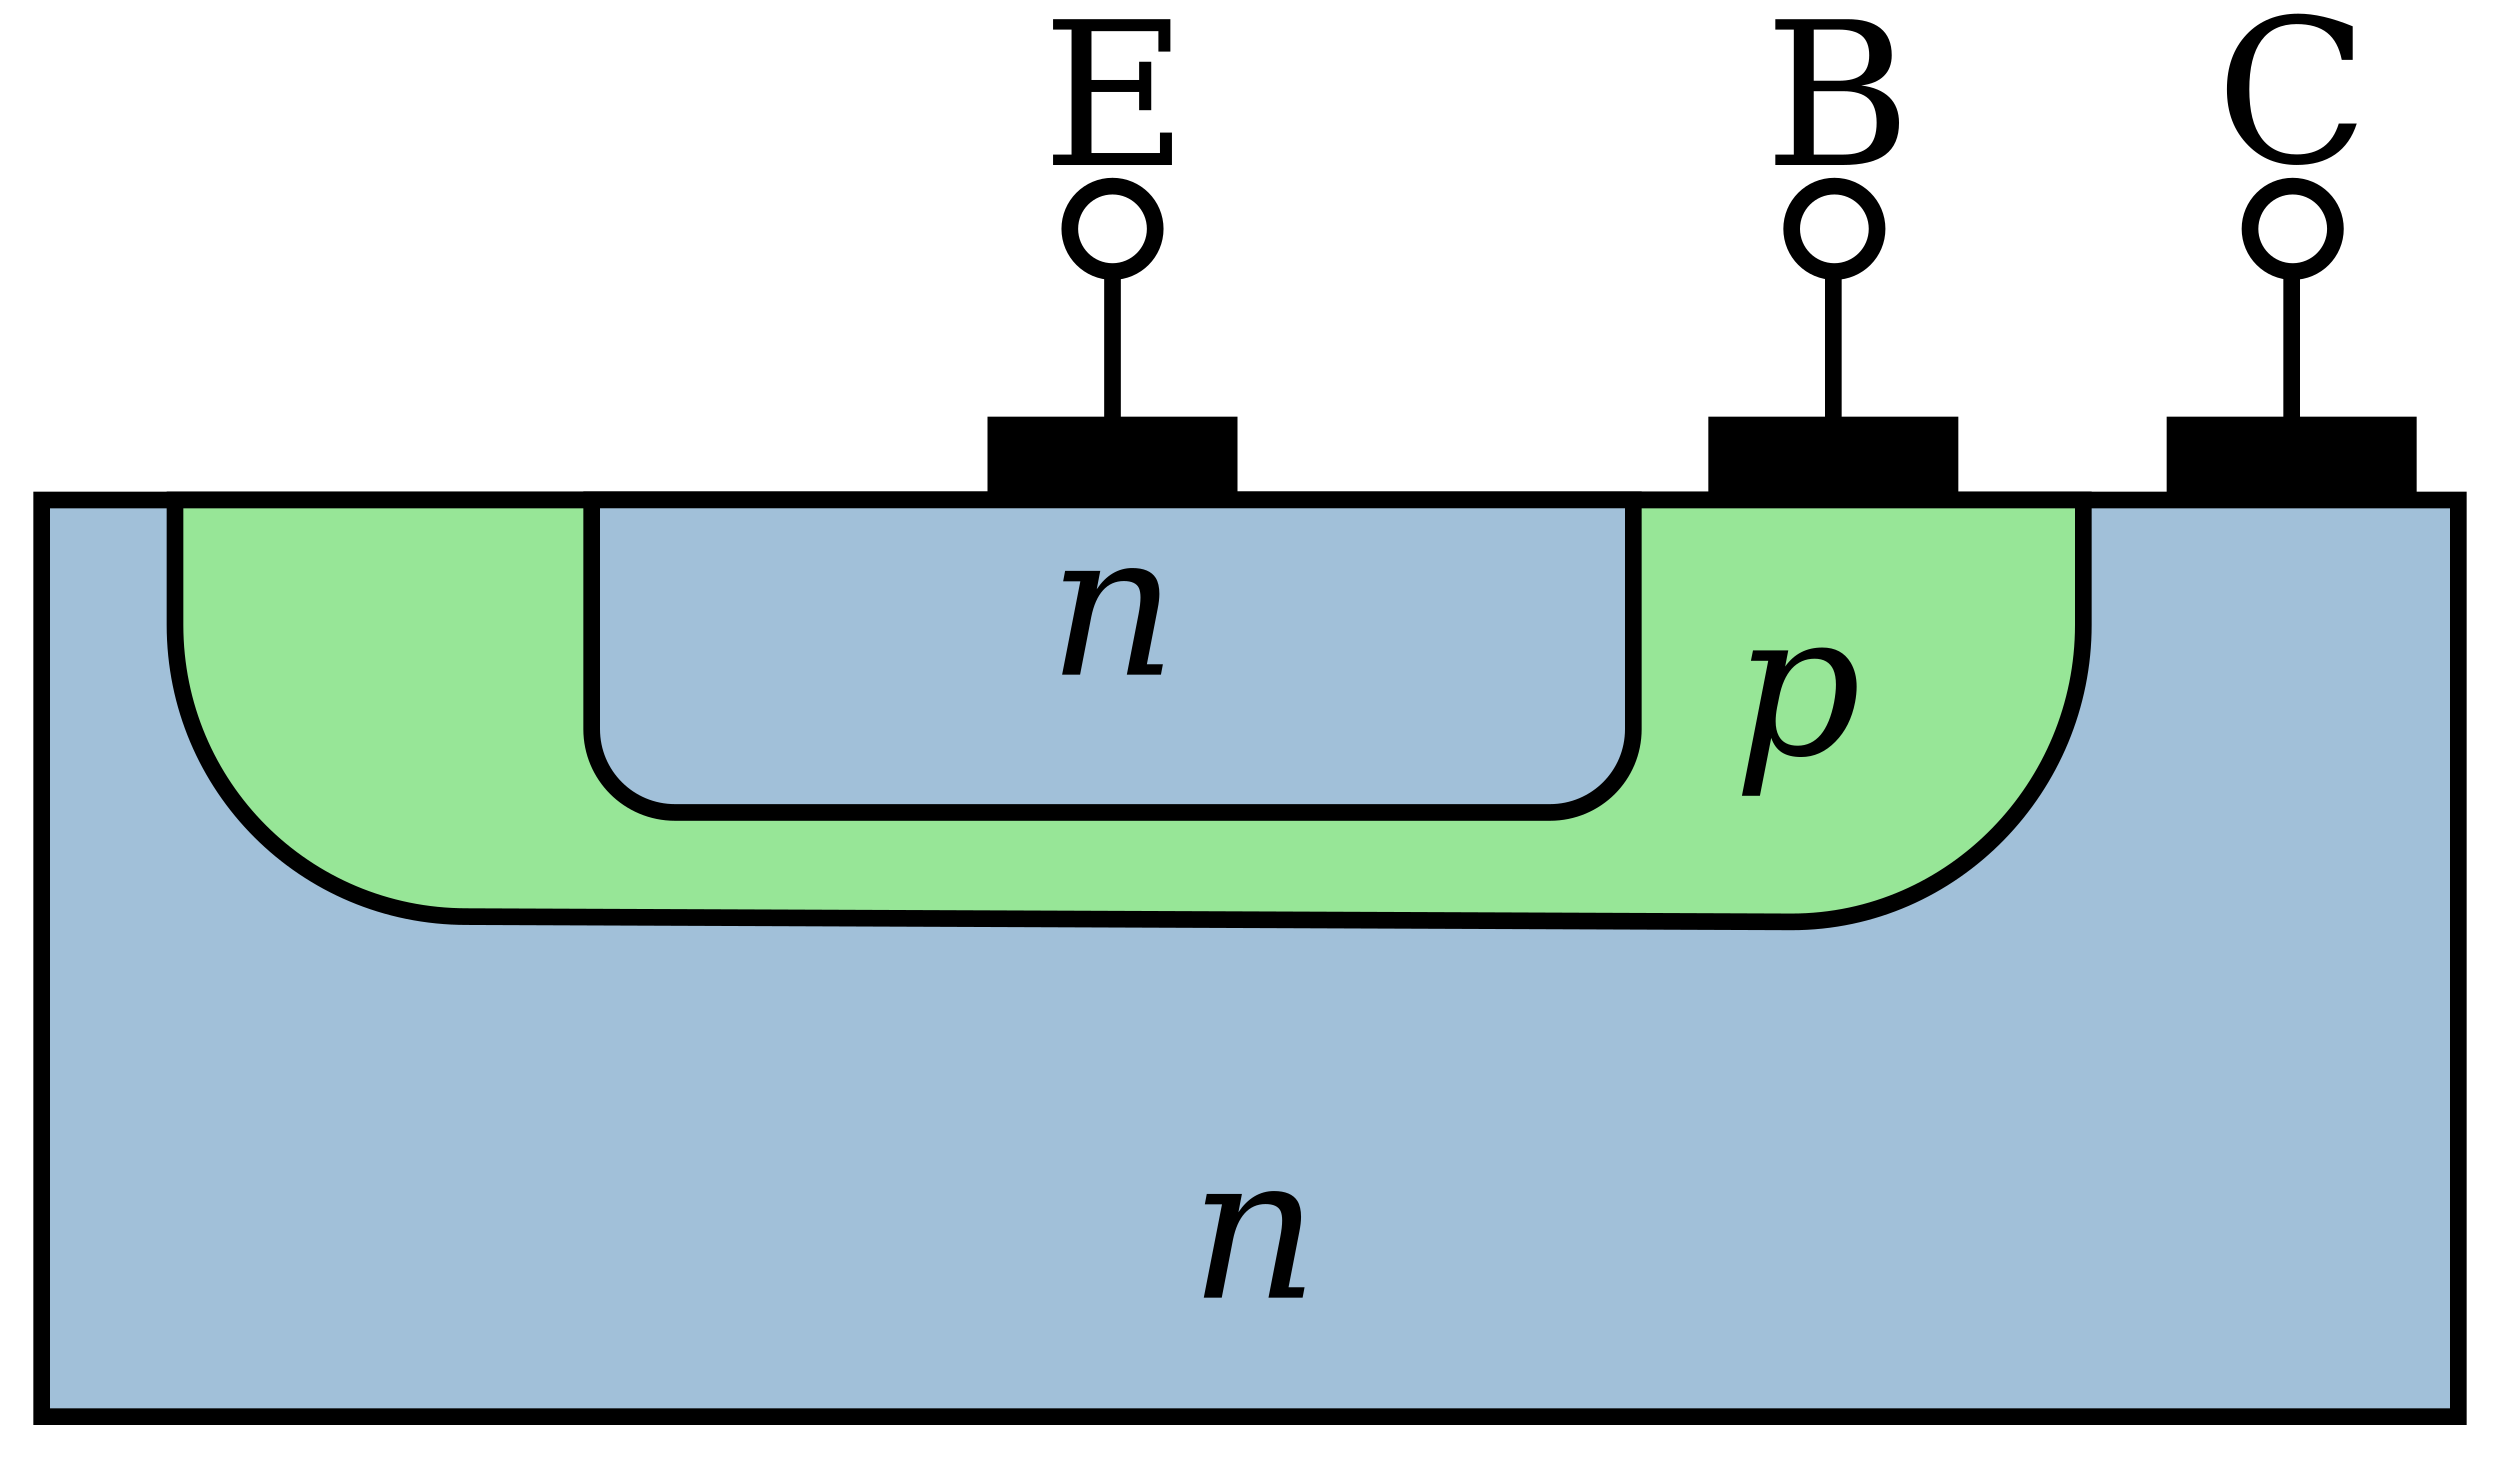
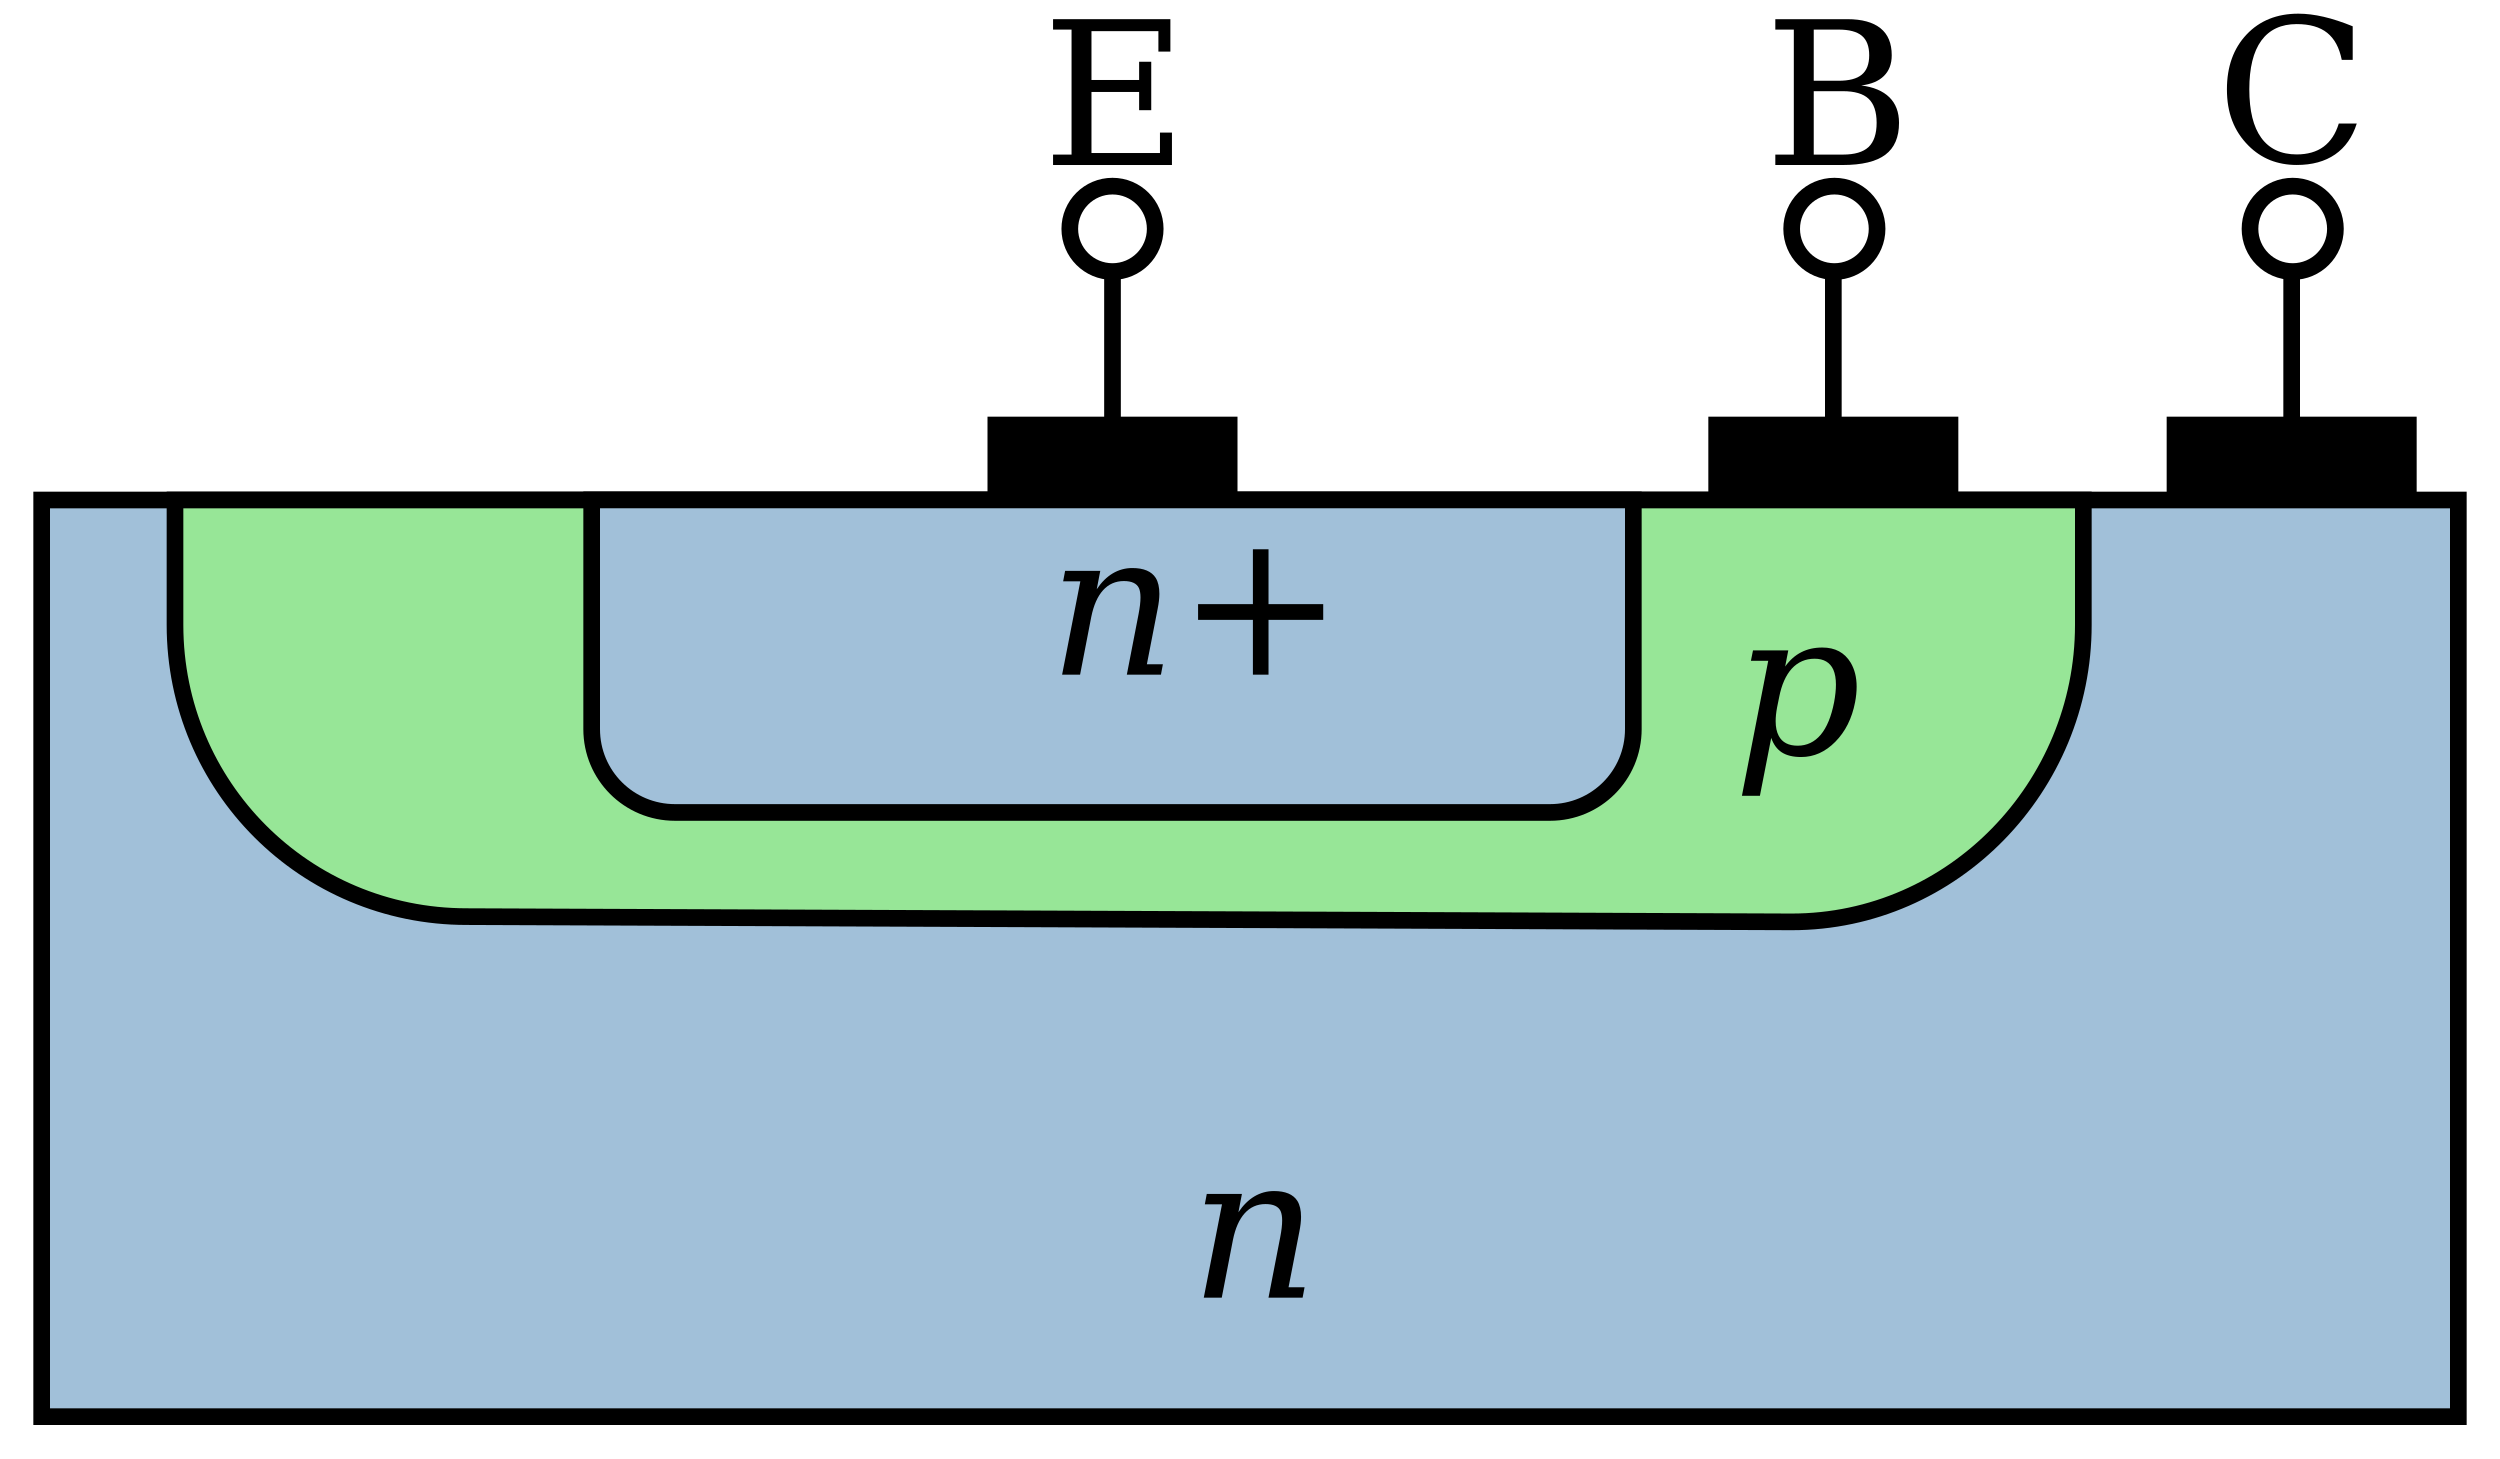
<svg xmlns="http://www.w3.org/2000/svg" version="1.1" width="300" height="175" id="svg2984">
  <defs id="defs2986">
    </defs>
  <rect style="fill:#a1c0d9;fill-opacity:1;stroke:#000000;stroke-width:2;stroke-linecap:round;stroke-linejoin:miter;stroke-miterlimit:4;stroke-opacity:1;stroke-dasharray:none" id="rect3011" y="60" x="5" height="110" width="290" />
  <path id="rect6106" d="m 21,60 v 14.995 c 0,19.39 15.61,35 35,35 l 159,0.63 c 19.39,0 35,-16.235 35,-35.625 V 60 Z" style="fill:#97e697;fill-opacity:1;stroke:#000000;stroke-width:2;stroke-linejoin:miter;stroke-opacity:1" />
  <path id="rect6101" d="m 71,59.995 v 27.5 c 0,5.54 4.46,10 10,10 h 105 c 5.54,0 10,-4.46 10,-10 V 59.995 Z" style="fill:#a1c0d9;fill-opacity:1;stroke:#000000;stroke-width:2;stroke-linejoin:miter;stroke-opacity:1" />
  <text style="font-style:italic;font-variant:normal;font-weight:normal;font-stretch:normal;font-size:24px;line-height:0%;font-family:'DejaVu Serif';-inkscape-font-specification:'DejaVu Serif Italic';text-align:start;letter-spacing:0;word-spacing:0;writing-mode:lr-tb;text-anchor:start;fill:#000000;fill-opacity:1;stroke:none" xml:space="preserve" id="text3789" y="90.5" x="208">
    <tspan style="font-style:italic;font-variant:normal;font-weight:normal;font-stretch:normal;font-size:24px;line-height:100%;font-family:'DejaVu Serif';-inkscape-font-specification:'DejaVu Serif Italic';text-align:start;writing-mode:lr-tb;text-anchor:start" id="tspan3791" y="90.5" x="208">p</tspan>
  </text>
  <text style="font-style:italic;font-variant:normal;font-weight:normal;font-stretch:normal;font-size:24px;line-height:0%;font-family:'DejaVu Serif';-inkscape-font-specification:'DejaVu Serif Italic';text-align:start;letter-spacing:0;word-spacing:0;writing-mode:lr-tb;text-anchor:start;fill:#000000;fill-opacity:1;stroke:none" xml:space="preserve" id="text3793" y="80.96" x="125.766">
-     <tspan style="font-style:italic;font-variant:normal;font-weight:normal;font-stretch:normal;font-size:24px;line-height:100%;font-family:'DejaVu Serif';-inkscape-font-specification:'DejaVu Serif Italic';text-align:start;writing-mode:lr-tb;text-anchor:start" id="tspan3795" y="80.96" x="125.766">n</tspan>
+     <tspan style="font-style:italic;font-variant:normal;font-weight:normal;font-stretch:normal;font-size:24px;line-height:100%;font-family:'DejaVu Serif';-inkscape-font-specification:'DejaVu Serif Italic';text-align:start;writing-mode:lr-tb;text-anchor:start" id="tspan3795" y="80.96" x="125.766">n+</tspan>
  </text>
  <text style="font-style:italic;font-variant:normal;font-weight:normal;font-stretch:normal;font-size:24px;line-height:0%;font-family:'DejaVu Serif';-inkscape-font-specification:'DejaVu Serif Italic';text-align:start;letter-spacing:0;word-spacing:0;writing-mode:lr-tb;text-anchor:start;fill:#000000;fill-opacity:1;stroke:none" xml:space="preserve" id="text3797" y="155.722" x="142.766">
    <tspan style="font-style:italic;font-variant:normal;font-weight:normal;font-stretch:normal;font-size:24px;line-height:100%;font-family:'DejaVu Serif';-inkscape-font-specification:'DejaVu Serif Italic';text-align:start;writing-mode:lr-tb;text-anchor:start" id="tspan3799" y="155.722" x="142.766">n</tspan>
  </text>
  <rect style="fill:#000000;fill-opacity:1;stroke:none" id="rect3801" y="50" x="118.5" height="9.11" width="30" />
  <path style="fill:none;stroke:#000000;stroke-width:2;stroke-linecap:butt;stroke-linejoin:miter;stroke-miterlimit:4;stroke-dasharray:none;stroke-opacity:1" id="path3807" d="m 133.5,58.712 v -26.5" />
  <path style="fill:none;stroke:#000000;stroke-width:2;stroke-miterlimit:4;stroke-dasharray:none;stroke-opacity:1" id="path3809" d="m 138.625,27.462 a 5.125,5.125 0 0 1 -10.25,0 5.125,5.125 0 1 1 10.25,0 z" />
  <text style="font-style:normal;font-variant:normal;font-weight:normal;font-stretch:normal;font-size:24px;line-height:0%;font-family:'DejaVu Serif';-inkscape-font-specification:'DejaVu Serif';text-align:start;letter-spacing:0;word-spacing:0;writing-mode:lr-tb;text-anchor:start;fill:#000000;fill-opacity:1;stroke:none" xml:space="preserve" id="text3811" y="19.801" x="125.039">
    <tspan style="font-style:normal;font-variant:normal;font-weight:normal;font-stretch:normal;font-size:24px;font-family:'DejaVu Serif';-inkscape-font-specification:'DejaVu Serif'" id="tspan3813" y="19.801" x="125.039">E</tspan>
  </text>
  <rect style="fill:#000000;fill-opacity:1;stroke:none" id="rect3815" y="50" x="205" height="9.11" width="30" />
  <path style="fill:none;stroke:#000000;stroke-width:2;stroke-linecap:butt;stroke-linejoin:miter;stroke-miterlimit:4;stroke-opacity:1;stroke-dasharray:none" id="path3817" d="m 220,58.712 0,-26.5" />
  <path style="fill:none;stroke:#000000;stroke-width:2;stroke-miterlimit:4;stroke-opacity:1;stroke-dasharray:none" id="path3819" d="m 225.25,27.462 a 5.125,5.125 0 0 1 -10.25,0 5.125,5.125 0 1 1 10.25,0 z" />
  <text style="font-style:normal;font-variant:normal;font-weight:normal;font-stretch:normal;font-size:24px;line-height:0%;font-family:'DejaVu Serif';-inkscape-font-specification:'DejaVu Serif';text-align:start;letter-spacing:0;word-spacing:0;writing-mode:lr-tb;text-anchor:start;fill:#000000;fill-opacity:1;stroke:none" xml:space="preserve" id="text3821" y="19.801" x="211.71">
    <tspan style="font-style:normal;font-variant:normal;font-weight:normal;font-stretch:normal;font-size:24px;font-family:'DejaVu Serif';-inkscape-font-specification:'DejaVu Serif'" id="tspan3823" y="19.801" x="211.71">B</tspan>
  </text>
  <rect style="fill:#000000;fill-opacity:1;stroke:none" id="rect3825" y="50" x="260" height="9.11" width="30" />
  <path style="fill:none;stroke:#000000;stroke-width:2;stroke-linecap:butt;stroke-linejoin:miter;stroke-miterlimit:4;stroke-opacity:1;stroke-dasharray:none" id="path3827" d="m 275,58.712 0,-26.5" />
  <path style="fill:none;stroke:#000000;stroke-width:2;stroke-miterlimit:4;stroke-opacity:1;stroke-dasharray:none" id="path3829" d="m 280.25,27.462 a 5.125,5.125 0 0 1 -10.25,0 5.125,5.125 0 1 1 10.25,0 z" />
  <text style="font-style:normal;font-variant:normal;font-weight:normal;font-stretch:normal;font-size:24px;line-height:0%;font-family:'DejaVu Serif';-inkscape-font-specification:'DejaVu Serif';text-align:start;letter-spacing:0;word-spacing:0;writing-mode:lr-tb;text-anchor:start;fill:#000000;fill-opacity:1;stroke:none" xml:space="preserve" id="text3831" y="19.454" x="265.888">
    <tspan style="font-style:normal;font-variant:normal;font-weight:normal;font-stretch:normal;font-size:24px;font-family:'DejaVu Serif';-inkscape-font-specification:'DejaVu Serif'" id="tspan3833" y="19.454" x="265.888">C</tspan>
  </text>
</svg>
